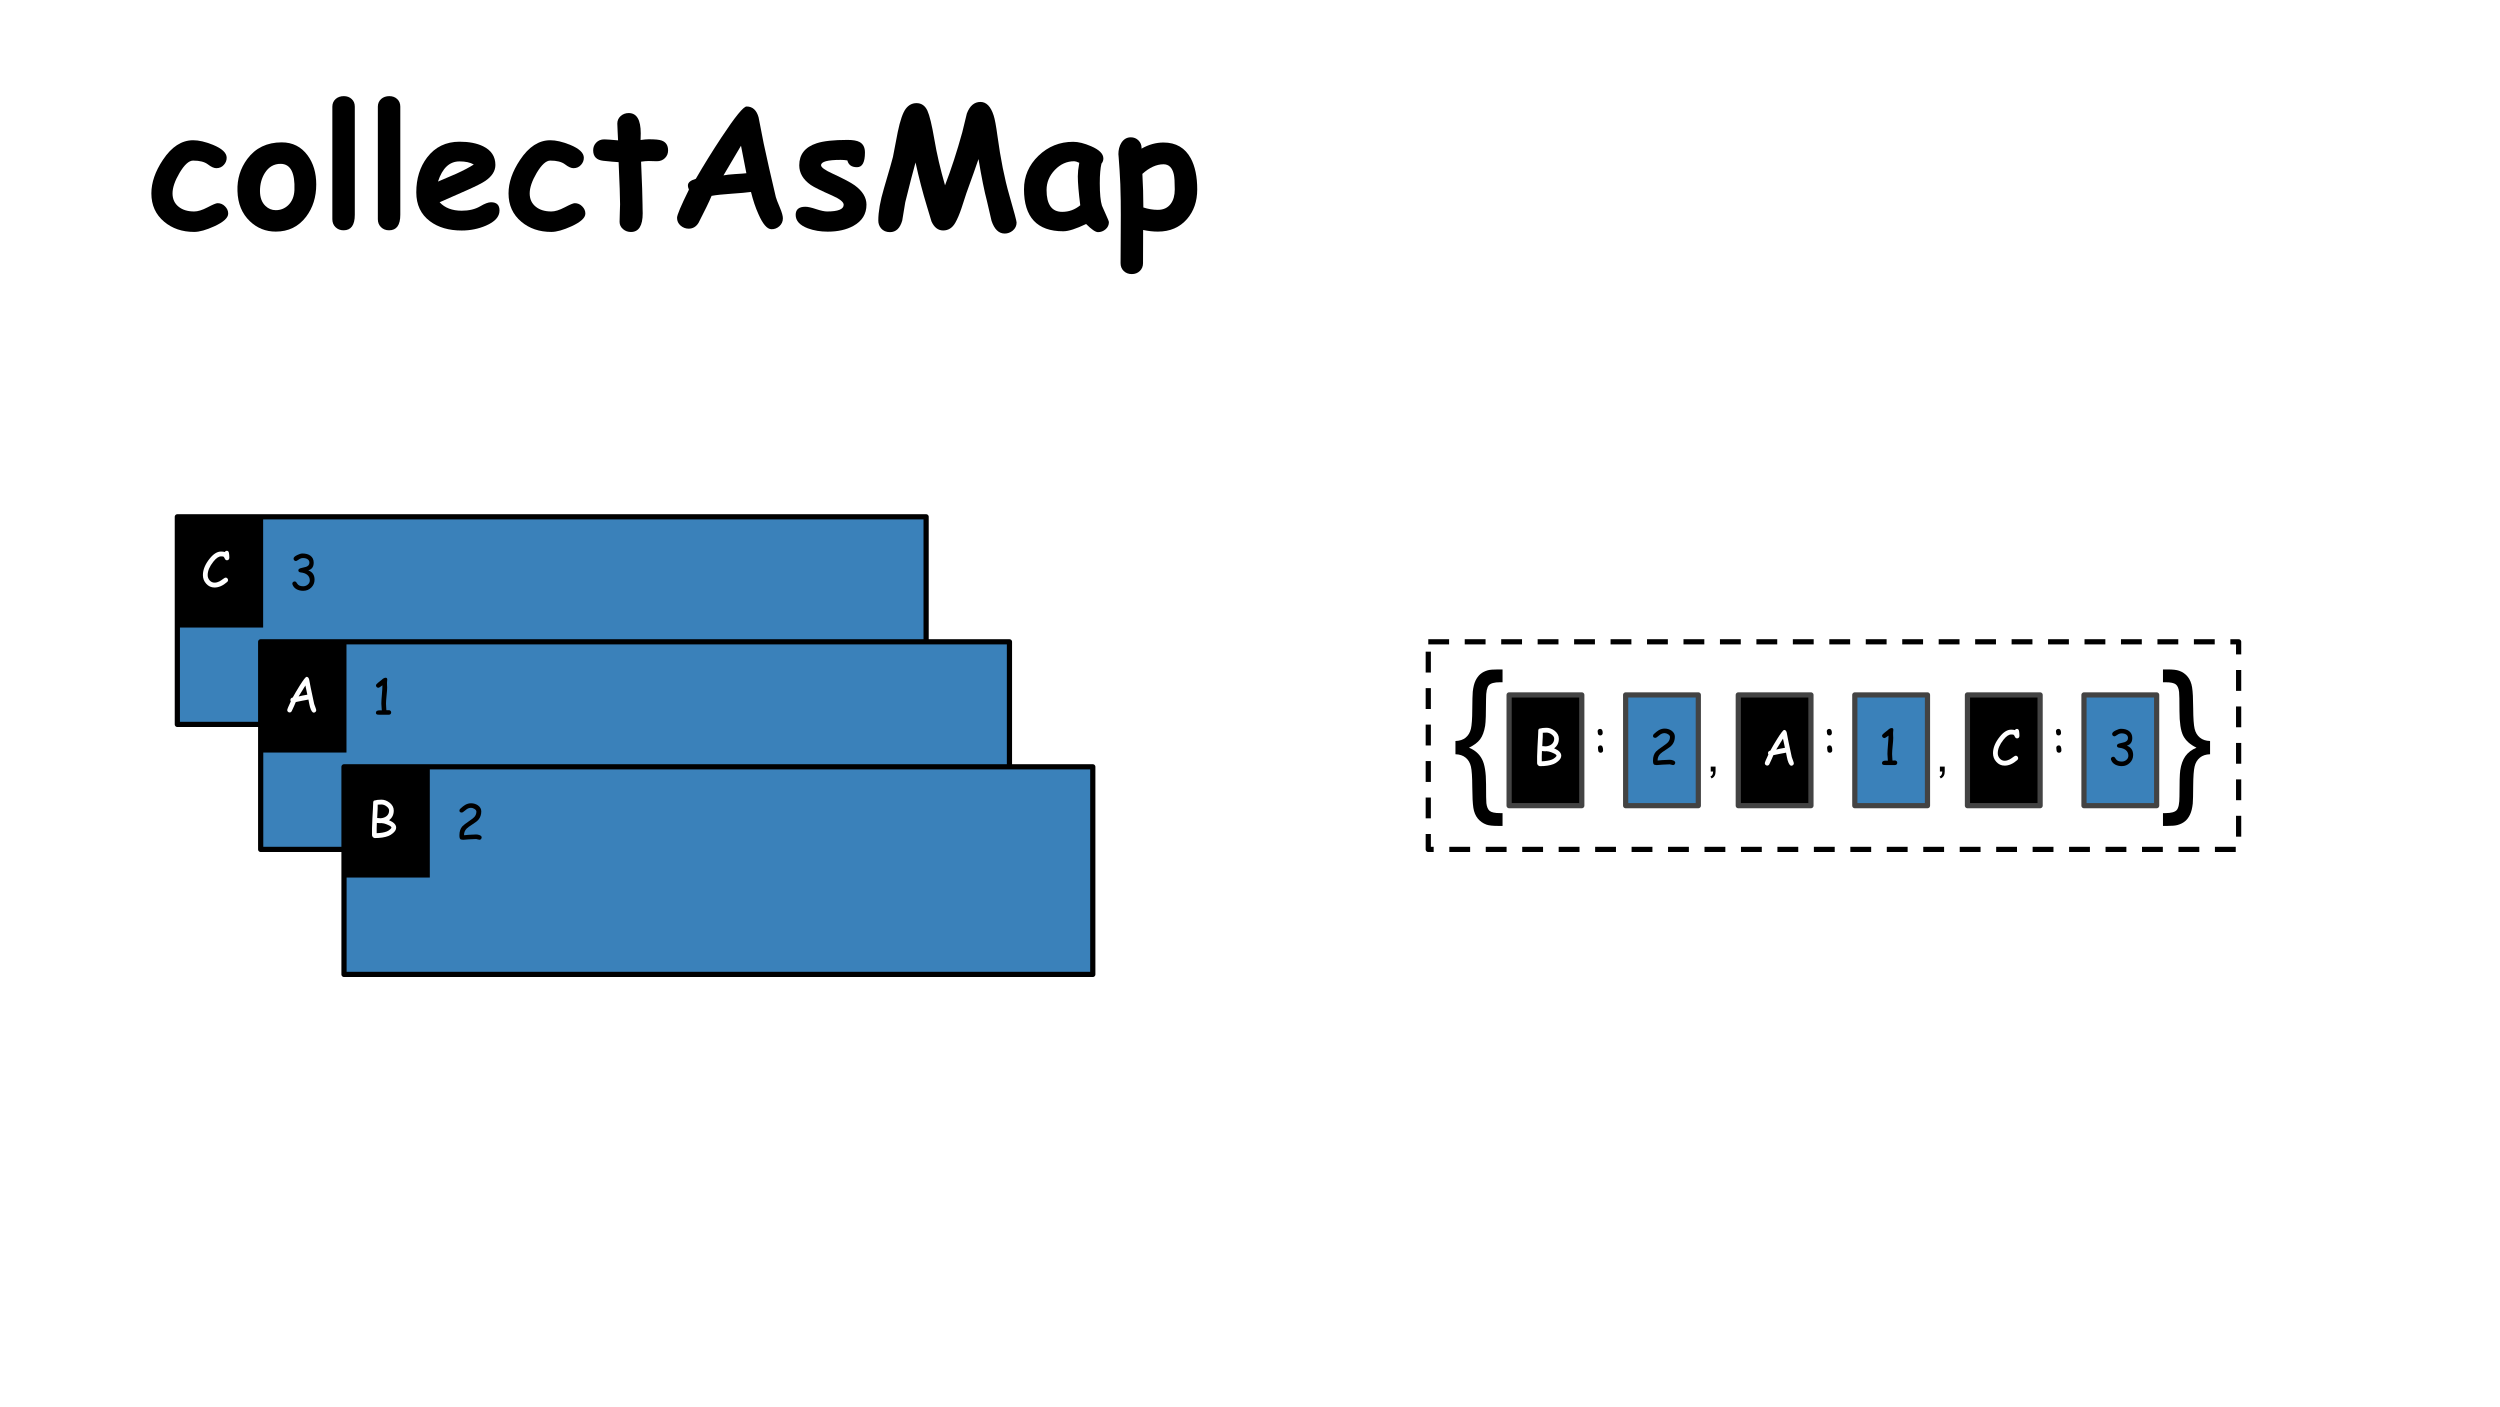
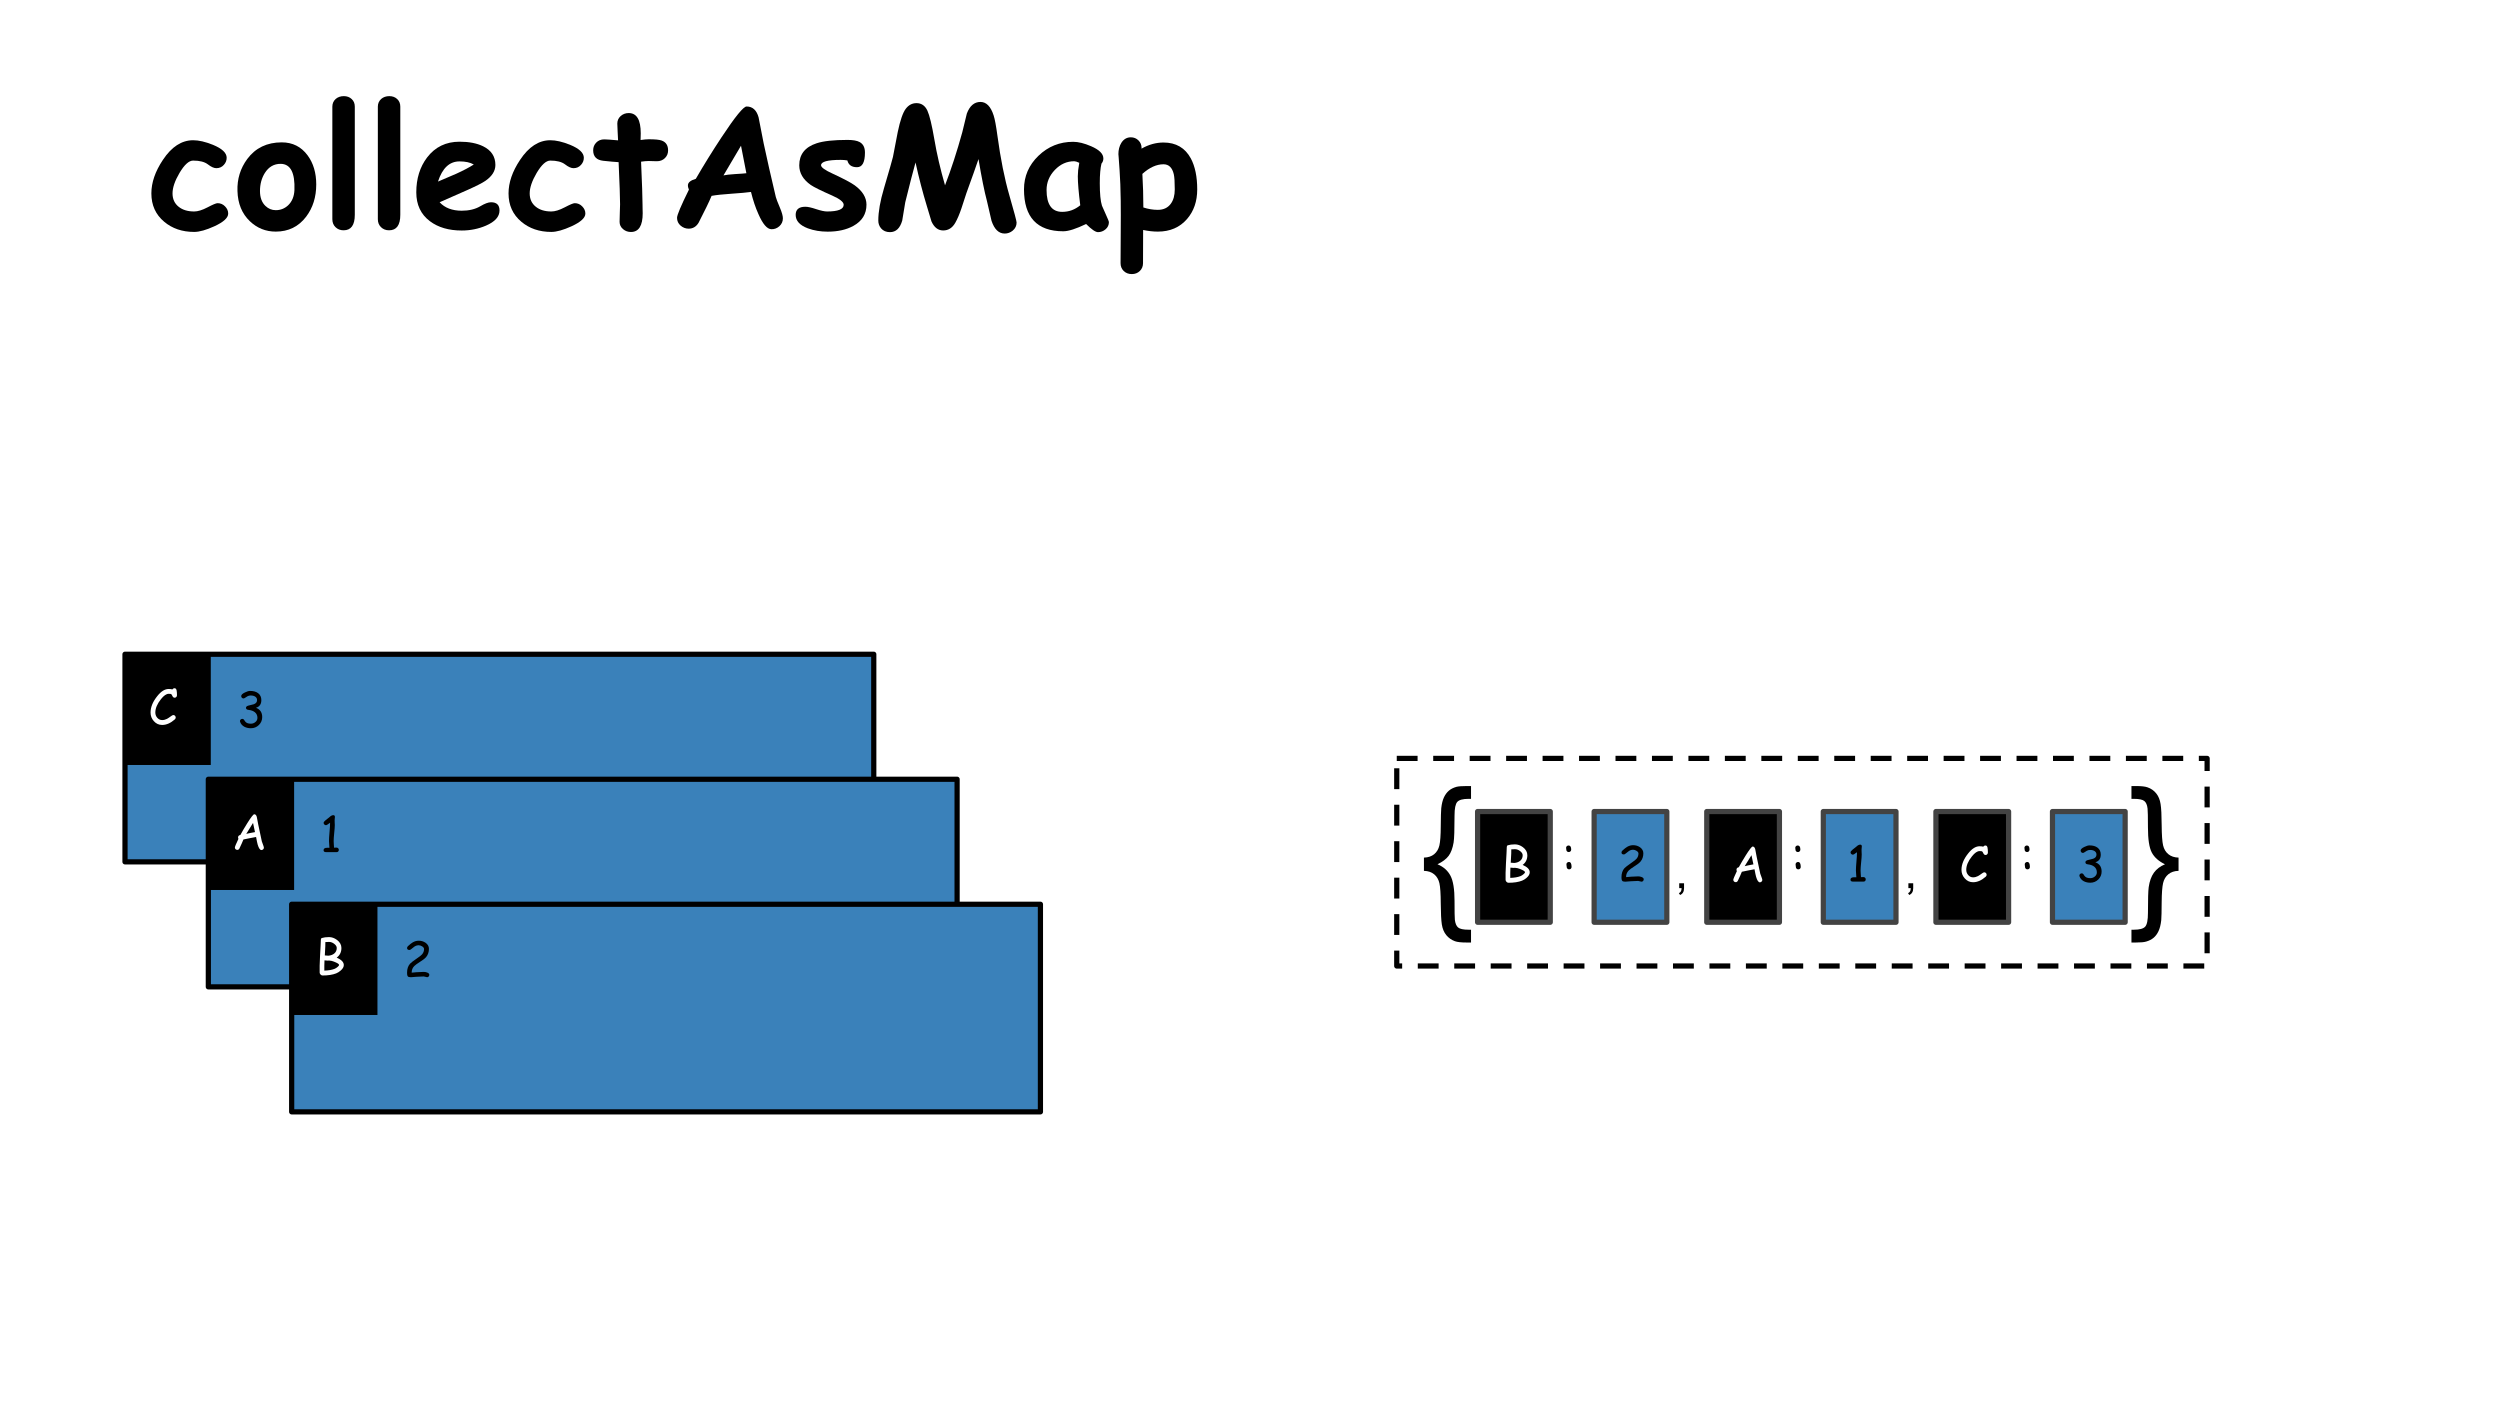
<svg xmlns="http://www.w3.org/2000/svg" xmlns:xlink="http://www.w3.org/1999/xlink" width="720pt" height="405pt" viewBox="0 0 720 405" version="1.1">
  <defs>
    <g>
      <symbol overflow="visible" id="glyph0-0">
        <path style="stroke:none;" d="M 3 0 L 3 -38.391 L 21 -38.391 L 21 0 Z M 6 -3 L 18 -3 L 18 -35.391 L 6 -35.391 Z M 6 -3 " />
      </symbol>
      <symbol overflow="visible" id="glyph0-1">
        <path style="stroke:none;" d="M 13.172 1.484 C 9.734 1.484 6.852 0.504 4.531 -1.453 C 2.07 -3.516 0.844 -6.234 0.844 -9.609 C 0.844 -12.723 1.945 -15.938 4.156 -19.25 C 6.656 -23.031 9.562 -24.922 12.875 -24.922 C 14.5 -24.922 16.395 -24.484 18.562 -23.609 C 21.207 -22.523 22.531 -21.281 22.531 -19.875 C 22.531 -19.113 22.266 -18.438 21.734 -17.844 C 21.172 -17.195 20.441 -16.875 19.547 -16.875 C 18.879 -16.875 18.07 -17.238 17.125 -17.969 C 16.176 -18.695 14.758 -19.062 12.875 -19.062 C 11.664 -19.062 10.359 -17.879 8.953 -15.516 C 7.609 -13.234 6.938 -11.266 6.938 -9.609 C 6.938 -7.973 7.531 -6.688 8.719 -5.75 C 9.844 -4.852 11.328 -4.406 13.172 -4.406 C 14.223 -4.406 15.504 -4.801 17.016 -5.594 C 18.535 -6.395 19.5 -6.797 19.906 -6.797 C 20.75 -6.797 21.469 -6.488 22.062 -5.875 C 22.664 -5.27 22.969 -4.578 22.969 -3.797 C 22.969 -2.578 21.641 -1.359 18.984 -0.141 C 16.609 0.941 14.672 1.484 13.172 1.484 Z M 13.172 1.484 " />
      </symbol>
      <symbol overflow="visible" id="glyph0-2">
        <path style="stroke:none;" d="M 12.047 1.391 C 9.16 1.391 6.676 0.395 4.594 -1.594 C 2.312 -3.77 1.117 -6.672 1.016 -10.297 C 0.898 -13.742 1.844 -16.82 3.844 -19.531 C 6.219 -22.719 9.523 -24.312 13.766 -24.312 C 16.891 -24.312 19.375 -23.062 21.219 -20.562 C 22.875 -18.312 23.703 -15.52 23.703 -12.188 C 23.703 -8.562 22.734 -5.469 20.797 -2.906 C 18.617 -0.039 15.703 1.391 12.047 1.391 Z M 13.453 -18.125 C 11.535 -18.133 10.02 -17.258 8.906 -15.5 C 7.969 -14.008 7.5 -12.273 7.5 -10.297 C 7.5 -8.422 8.031 -6.984 9.094 -5.984 C 9.938 -5.18 10.922 -4.781 12.047 -4.781 C 13.41 -4.781 14.594 -5.242 15.594 -6.172 C 16.727 -7.242 17.336 -8.703 17.422 -10.547 C 17.617 -15.578 16.297 -18.102 13.453 -18.125 Z M 13.453 -18.125 " />
      </symbol>
      <symbol overflow="visible" id="glyph0-3">
        <path style="stroke:none;" d="M 9.609 -3.453 C 9.609 -0.473 8.531 1.016 6.375 1.016 C 5.438 1.016 4.66 0.711 4.047 0.109 C 3.441 -0.484 3.141 -1.25 3.141 -2.188 L 3.141 -34.594 C 3.141 -35.5 3.469 -36.242 4.125 -36.828 C 4.75 -37.359 5.523 -37.625 6.453 -37.625 C 7.367 -37.625 8.125 -37.344 8.719 -36.781 C 9.312 -36.227 9.609 -35.5 9.609 -34.594 Z M 9.609 -3.453 " />
      </symbol>
      <symbol overflow="visible" id="glyph0-4">
        <path style="stroke:none;" d="M 14.203 1.078 C 10.473 1.078 7.422 0.188 5.047 -1.594 C 2.422 -3.562 1.109 -6.336 1.109 -9.922 C 1.109 -13.867 2.145 -17.211 4.219 -19.953 C 6.531 -22.984 9.648 -24.5 13.578 -24.5 C 16.297 -24.5 18.551 -24.062 20.344 -23.188 C 22.707 -22.031 23.891 -20.234 23.891 -17.797 C 23.891 -16.078 22.926 -14.551 21 -13.219 C 20.125 -12.613 18.367 -11.723 15.734 -10.547 L 7.828 -7.062 C 8.578 -6.25 9.484 -5.641 10.547 -5.234 C 11.609 -4.828 12.828 -4.625 14.203 -4.625 C 16.297 -4.625 18.07 -5.051 19.531 -5.906 C 20.82 -6.676 21.859 -7.062 22.641 -7.062 C 24.266 -7.062 25.078 -6.27 25.078 -4.688 C 25.078 -2.906 23.773 -1.453 21.172 -0.328 C 18.984 0.609 16.66 1.078 14.203 1.078 Z M 13.578 -18.828 C 12.117 -18.828 10.875 -18.344 9.844 -17.375 C 8.812 -16.406 7.984 -14.953 7.359 -13.016 C 9.129 -13.773 10.891 -14.531 12.641 -15.281 C 14.742 -16.238 16.422 -17.125 17.672 -17.938 C 16.629 -18.531 15.266 -18.828 13.578 -18.828 Z M 13.578 -18.828 " />
      </symbol>
      <symbol overflow="visible" id="glyph0-5">
        <path style="stroke:none;" d="M 18.938 -18.875 C 18.613 -18.875 18.227 -18.883 17.781 -18.906 C 17.332 -18.926 16.945 -18.938 16.625 -18.938 C 15.977 -18.938 15.234 -18.875 14.391 -18.75 C 14.672 -12.438 14.812 -8.312 14.812 -6.375 C 14.812 -6.176 14.816 -5.797 14.828 -5.234 C 14.848 -4.68 14.859 -4.234 14.859 -3.891 C 14.859 -0.297 13.727 1.5 11.469 1.5 C 10.602 1.5 9.859 1.234 9.234 0.703 C 8.547 0.141 8.203 -0.562 8.203 -1.406 C 8.203 -1.969 8.223 -2.812 8.266 -3.938 C 8.316 -5.062 8.344 -5.906 8.344 -6.469 C 8.344 -8.363 8.203 -12.41 7.922 -18.609 C 6.953 -18.66 5.488 -18.789 3.531 -19 C 1.57 -19.207 0.594 -20.219 0.594 -22.031 C 0.594 -22.906 0.891 -23.645 1.484 -24.25 C 2.078 -24.863 2.844 -25.172 3.781 -25.172 C 4.352 -25.172 5.68 -25.078 7.766 -24.891 C 7.742 -25.391 7.703 -26.219 7.641 -27.375 C 7.578 -28.375 7.547 -29.148 7.547 -29.703 C 7.547 -30.578 7.863 -31.301 8.5 -31.875 C 9.145 -32.457 9.922 -32.75 10.828 -32.75 C 13.141 -32.75 14.297 -30.801 14.297 -26.906 L 14.25 -24.984 C 15.219 -25.129 16.008 -25.203 16.625 -25.203 C 18.414 -25.203 19.641 -25.082 20.297 -24.844 C 21.547 -24.406 22.172 -23.453 22.172 -21.984 C 22.172 -21.098 21.863 -20.359 21.25 -19.766 C 20.645 -19.172 19.875 -18.875 18.938 -18.875 Z M 18.938 -18.875 " />
      </symbol>
      <symbol overflow="visible" id="glyph0-6">
        <path style="stroke:none;" d="M 29.297 0.703 C 28.066 0.66 26.828 -0.789 25.578 -3.656 C 24.742 -5.5 24.031 -7.625 23.438 -10.031 C 22.281 -9.863 20.391 -9.691 17.766 -9.516 C 15.297 -9.348 13.406 -9.145 12.094 -8.906 C 11.375 -7.188 10.125 -4.602 8.344 -1.156 C 7.656 -0.02 6.703 0.547 5.484 0.547 C 4.629 0.547 3.859 0.254 3.172 -0.328 C 2.484 -0.922 2.141 -1.672 2.141 -2.578 C 2.141 -3.379 3.281 -6.082 5.562 -10.688 C 5.344 -11.176 5.25 -11.629 5.281 -12.047 C 5.344 -12.797 6.098 -13.383 7.547 -13.812 C 9.766 -17.656 12.234 -21.641 14.953 -25.766 C 18.859 -31.68 21.266 -34.641 22.172 -34.641 C 23.891 -34.641 25.039 -33.602 25.625 -31.531 C 25.938 -29.852 26.426 -27.344 27.094 -24 C 28.051 -19.5 29.219 -14.352 30.594 -8.562 C 30.695 -8.125 31.094 -7.094 31.781 -5.469 C 32.344 -4.125 32.625 -3.113 32.625 -2.438 C 32.625 -1.531 32.285 -0.77 31.609 -0.156 C 30.93 0.445 30.16 0.734 29.297 0.703 Z M 20.562 -23.344 C 19.344 -21.25 17.66 -18.398 15.516 -14.797 C 16.223 -14.953 17.316 -15.078 18.797 -15.172 C 20.547 -15.273 21.648 -15.359 22.109 -15.422 C 21.734 -17.453 21.219 -20.094 20.562 -23.344 Z M 20.562 -23.344 " />
      </symbol>
      <symbol overflow="visible" id="glyph0-7">
        <path style="stroke:none;" d="M 18.891 -17.156 C 17.348 -17.156 16.422 -17.805 16.109 -19.109 C 15.484 -19.211 14.844 -19.266 14.188 -19.266 C 10.414 -19.266 8.531 -18.75 8.531 -17.719 C 8.531 -17.113 9.664 -16.297 11.938 -15.266 C 15.031 -13.836 17.125 -12.727 18.219 -11.938 C 20.477 -10.289 21.609 -8.438 21.609 -6.375 C 21.609 -3.688 20.359 -1.648 17.859 -0.266 C 15.848 0.848 13.375 1.406 10.438 1.406 C 8.352 1.406 6.453 1.086 4.734 0.453 C 2.391 -0.43 1.219 -1.723 1.219 -3.422 C 1.219 -4.984 2.148 -5.766 4.016 -5.766 C 4.734 -5.766 5.77 -5.535 7.125 -5.078 C 8.488 -4.629 9.535 -4.406 10.266 -4.406 C 13.441 -4.406 15.035 -5.047 15.047 -6.328 C 15.047 -7.129 13.945 -8.016 11.75 -8.984 C 8.531 -10.398 6.469 -11.422 5.562 -12.047 C 3.352 -13.598 2.25 -15.484 2.25 -17.703 C 2.25 -20.836 3.914 -22.953 7.25 -24.047 C 9.195 -24.691 12.164 -25.016 16.156 -25.016 C 17.719 -25.016 18.875 -24.812 19.625 -24.406 C 20.656 -23.852 21.172 -22.844 21.172 -21.375 C 21.172 -18.562 20.41 -17.156 18.891 -17.156 Z M 18.891 -17.156 " />
      </symbol>
      <symbol overflow="visible" id="glyph0-8">
        <path style="stroke:none;" d="M 12.406 -18.516 C 11.695 -15.984 10.711 -12.164 9.453 -7.062 C 9.148 -5.289 8.859 -3.531 8.578 -1.781 C 7.941 0.438 6.766 1.547 5.047 1.547 C 3.961 1.547 3.109 1.18 2.484 0.453 C 1.953 -0.18 1.688 -0.926 1.688 -1.781 C 1.688 -4.312 2.227 -7.398 3.312 -11.047 C 4.914 -16.492 5.781 -19.516 5.906 -20.109 C 6.363 -22.516 6.828 -24.922 7.297 -27.328 C 7.992 -30.641 8.754 -32.848 9.578 -33.953 C 10.398 -35.055 11.438 -35.609 12.688 -35.609 C 14.102 -35.609 15.148 -34.891 15.828 -33.453 C 16.453 -32.086 17.125 -29.305 17.844 -25.109 C 18.531 -21.023 19.551 -16.633 20.906 -11.938 C 22.688 -16.57 24.344 -21.664 25.875 -27.219 L 27.188 -32.609 C 28.031 -34.836 29.336 -35.953 31.109 -35.953 C 32.805 -35.953 34.07 -34.656 34.906 -32.062 C 35.25 -31.02 35.613 -29.066 36 -26.203 C 36.906 -19.547 38.047 -13.844 39.422 -9.094 C 40.816 -4.27 41.516 -1.645 41.516 -1.219 C 41.516 -0.289 41.145 0.484 40.406 1.109 C 39.719 1.672 38.945 1.953 38.094 1.953 C 36.383 1.953 35.117 0.727 34.297 -1.719 L 32.984 -7.391 C 32.234 -10.203 31.422 -14.238 30.547 -19.5 C 29.836 -17.406 28.672 -14.117 27.047 -9.641 L 25.641 -5.328 C 25.066 -3.617 24.469 -2.219 23.844 -1.125 C 23.008 0.332 21.852 1.062 20.375 1.062 C 18.906 1.062 17.781 0.191 17 -1.547 L 15.688 -5.906 C 14.469 -9.906 13.375 -14.109 12.406 -18.516 Z M 12.406 -18.516 " />
      </symbol>
      <symbol overflow="visible" id="glyph0-9">
        <path style="stroke:none;" d="M 22.625 1.547 C 21.906 1.547 20.766 0.766 19.203 -0.797 C 17.766 -0.109 16.5 0.41 15.406 0.766 C 14.312 1.117 13.379 1.297 12.609 1.297 C 8.848 1.297 6.023 0.285 4.141 -1.734 C 2.254 -3.754 1.312 -6.77 1.312 -10.781 C 1.312 -14.551 2.703 -17.773 5.484 -20.453 C 8.266 -23.129 11.594 -24.469 15.469 -24.469 C 16.957 -24.469 18.676 -24.047 20.625 -23.203 C 22.988 -22.191 24.172 -21.016 24.172 -19.672 C 24.172 -19.109 23.988 -18.613 23.625 -18.188 C 23.469 -17.562 23.348 -16.773 23.266 -15.828 C 23.18 -14.891 23.141 -13.785 23.141 -12.516 C 23.141 -9.535 23.348 -7.391 23.766 -6.078 C 23.816 -5.93 24.176 -5.117 24.844 -3.641 C 25.457 -2.297 25.766 -1.531 25.766 -1.344 C 25.766 -0.508 25.445 0.176 24.812 0.719 C 24.176 1.27 23.445 1.547 22.625 1.547 Z M 16.812 -14.531 C 16.812 -15.031 16.844 -15.602 16.906 -16.25 C 16.977 -16.906 17.086 -17.629 17.234 -18.422 C 16.922 -18.578 16.641 -18.691 16.391 -18.766 C 16.148 -18.836 15.945 -18.875 15.781 -18.875 C 13.656 -18.875 11.797 -18.039 10.203 -16.375 C 8.609 -14.707 7.812 -12.781 7.812 -10.594 C 7.812 -8.5 8.188 -6.926 8.938 -5.875 C 9.688 -4.82 10.812 -4.297 12.312 -4.297 C 13.281 -4.297 14.195 -4.453 15.062 -4.766 C 15.926 -5.086 16.742 -5.562 17.516 -6.188 C 17.047 -9.906 16.812 -12.688 16.812 -14.531 Z M 16.812 -14.531 " />
      </symbol>
      <symbol overflow="visible" id="glyph0-10">
        <path style="stroke:none;" d="M 13.219 1.391 C 11.875 1.391 10.461 1.234 8.984 0.922 L 8.953 10.484 C 8.953 11.391 8.645 12.141 8.031 12.734 C 7.426 13.328 6.656 13.625 5.719 13.625 C 4.781 13.625 4.004 13.328 3.391 12.734 C 2.785 12.141 2.484 11.391 2.484 10.484 C 2.484 9.742 2.5 6.828 2.531 1.734 C 2.562 -2.047 2.562 -5.133 2.531 -7.531 C 2.488 -10.906 2.379 -13.812 2.203 -16.25 C 1.973 -19.602 1.859 -21.141 1.859 -20.859 C 1.859 -22.16 2.145 -23.27 2.719 -24.188 C 3.395 -25.238 4.301 -25.766 5.438 -25.766 C 6.312 -25.766 7.047 -25.469 7.641 -24.875 C 8.234 -24.281 8.531 -23.566 8.531 -22.734 L 8.516 -22.5 C 9.555 -23.094 10.602 -23.535 11.656 -23.828 C 12.719 -24.117 13.781 -24.266 14.844 -24.266 C 18.438 -24.266 21.062 -22.738 22.719 -19.688 C 23.945 -17.395 24.562 -14.422 24.562 -10.766 C 24.562 -7.336 23.586 -4.5 21.641 -2.25 C 19.547 0.176 16.738 1.391 13.219 1.391 Z M 14.844 -18 C 13.852 -18 12.848 -17.77 11.828 -17.312 C 10.816 -16.852 9.797 -16.16 8.766 -15.234 C 8.953 -12.016 9.047 -8.789 9.047 -5.562 C 10.441 -5.102 11.832 -4.875 13.219 -4.875 C 14.832 -4.875 16.066 -5.445 16.922 -6.594 C 17.703 -7.625 18.094 -9.016 18.094 -10.766 C 18.094 -12.867 18 -14.328 17.812 -15.141 C 17.363 -17.047 16.375 -18 14.844 -18 Z M 14.844 -18 " />
      </symbol>
      <symbol overflow="visible" id="glyph1-0">
        <path style="stroke:none;" d="M 0.875 0 L 0.875 -11.203 L 6.125 -11.203 L 6.125 0 Z M 1.75 -0.875 L 5.25 -0.875 L 5.25 -10.328 L 1.75 -10.328 Z M 1.75 -0.875 " />
      </symbol>
      <symbol overflow="visible" id="glyph1-1">
        <path style="stroke:none;" d="M 7.547 -7.672 C 7.254 -7.672 7.035 -7.844 6.891 -8.188 C 6.766 -8.477 6.645 -8.656 6.531 -8.719 C 6.438 -8.77 6.203 -8.797 5.828 -8.797 C 5.16 -8.797 4.426 -8.289 3.625 -7.281 C 2.531 -5.914 1.984 -4.625 1.984 -3.406 C 1.984 -2.82 2.172 -2.316 2.547 -1.891 C 2.93 -1.453 3.398 -1.234 3.953 -1.234 C 4.422 -1.234 4.891 -1.352 5.359 -1.594 C 5.629 -1.738 6.035 -2.008 6.578 -2.406 C 6.836 -2.594 7.035 -2.688 7.172 -2.688 C 7.367 -2.688 7.531 -2.613 7.656 -2.469 C 7.789 -2.32 7.859 -2.156 7.859 -1.969 C 7.859 -1.77 7.773 -1.594 7.609 -1.438 C 6.398 -0.363 5.18 0.172 3.953 0.172 C 3.004 0.172 2.207 -0.191 1.562 -0.922 C 0.926 -1.617 0.609 -2.445 0.609 -3.406 C 0.609 -4.957 1.258 -6.539 2.562 -8.156 C 3.633 -9.508 4.723 -10.188 5.828 -10.188 C 6.047 -10.188 6.242 -10.176 6.422 -10.156 C 6.598 -10.133 6.754 -10.102 6.891 -10.062 C 7.055 -10.289 7.266 -10.406 7.516 -10.406 C 7.828 -10.406 8.023 -10.203 8.109 -9.797 C 8.18 -9.422 8.219 -8.961 8.219 -8.422 C 8.219 -8.242 8.172 -8.082 8.078 -7.938 C 7.953 -7.758 7.773 -7.672 7.547 -7.672 Z M 7.547 -7.672 " />
      </symbol>
      <symbol overflow="visible" id="glyph1-2">
        <path style="stroke:none;" d="M 8.547 0.203 C 8.129 0.203 7.766 -0.332 7.453 -1.406 C 7.336 -1.82 7.188 -2.539 7 -3.562 C 6.539 -3.5 5.938 -3.383 5.188 -3.219 L 3.359 -2.844 C 3.129 -2.25 2.738 -1.375 2.188 -0.219 C 2.039 0.031 1.844 0.156 1.594 0.156 C 1.414 0.156 1.254 0.094 1.109 -0.031 C 0.961 -0.164 0.891 -0.332 0.891 -0.531 C 0.891 -0.75 1.234 -1.582 1.922 -3.031 C 1.848 -3.145 1.812 -3.281 1.812 -3.438 C 1.812 -3.812 2.035 -4.051 2.484 -4.156 C 3.004 -5.125 3.66 -6.242 4.453 -7.516 C 5.535 -9.242 6.207 -10.109 6.469 -10.109 C 6.82 -10.109 7.066 -9.859 7.203 -9.359 L 7.641 -7.062 L 8.656 -2.297 L 9.047 -1.219 C 9.18 -0.852 9.25 -0.609 9.25 -0.484 C 9.25 -0.285 9.176 -0.125 9.031 0 C 8.883 0.133 8.723 0.203 8.547 0.203 Z M 6.125 -7.609 L 4.172 -4.453 C 4.723 -4.598 5.562 -4.77 6.688 -4.969 Z M 6.125 -7.609 " />
      </symbol>
      <symbol overflow="visible" id="glyph1-3">
        <path style="stroke:none;" d="M 6.062 -0.281 C 5.031 0.125 3.719 0.328 2.125 0.328 C 1.926 0.328 1.738 0.234 1.562 0.047 C 1.395 -0.129 1.312 -0.316 1.312 -0.516 L 1.312 -2.516 C 1.312 -3.16 1.348 -4.086 1.422 -5.297 C 1.516 -6.598 1.566 -7.539 1.578 -8.125 C 1.578 -8.539 1.602 -9.164 1.656 -10 C 1.688 -10.227 1.758 -10.379 1.875 -10.453 C 2.5 -10.641 3.207 -10.734 4 -10.734 C 4.801 -10.734 5.566 -10.461 6.297 -9.922 C 7.148 -9.285 7.578 -8.508 7.578 -7.594 C 7.578 -6.414 7.125 -5.488 6.219 -4.812 C 6.895 -4.52 7.406 -4.195 7.75 -3.844 C 8.094 -3.488 8.266 -3.102 8.266 -2.688 C 8.266 -2.133 7.961 -1.602 7.359 -1.094 C 6.941 -0.727 6.508 -0.457 6.062 -0.281 Z M 4 -9.344 C 3.5 -9.344 3.148 -9.328 2.953 -9.297 L 2.938 -8.094 L 2.797 -5.453 C 3.441 -5.398 3.785 -5.375 3.828 -5.375 C 4.523 -5.438 5.094 -5.648 5.531 -6.016 C 6 -6.422 6.234 -6.945 6.234 -7.594 C 6.234 -8.02 5.992 -8.414 5.516 -8.781 C 5.035 -9.156 4.531 -9.344 4 -9.344 Z M 4.766 -3.875 L 4.031 -3.984 C 3.969 -3.984 3.875 -3.977 3.75 -3.969 C 3.633 -3.969 3.547 -3.969 3.484 -3.969 C 3.242 -3.969 2.984 -3.988 2.703 -4.031 C 2.672 -3.457 2.656 -2.941 2.656 -2.484 L 2.656 -1.078 C 3.852 -1.117 4.828 -1.285 5.578 -1.578 C 5.898 -1.703 6.207 -1.895 6.5 -2.156 C 6.77 -2.395 6.906 -2.57 6.906 -2.688 C 6.906 -2.906 6.613 -3.145 6.031 -3.406 C 5.594 -3.613 5.172 -3.77 4.766 -3.875 Z M 4.766 -3.875 " />
      </symbol>
      <symbol overflow="visible" id="glyph1-4">
        <path style="stroke:none;" d="M 4.141 0.312 C 3.453 0.312 2.832 0.172 2.281 -0.109 C 1.664 -0.441 1.254 -0.91 1.047 -1.516 C 1.016 -1.598 1 -1.676 1 -1.75 C 1 -1.938 1.066 -2.086 1.203 -2.203 C 1.348 -2.328 1.508 -2.391 1.688 -2.391 C 1.875 -2.391 2.031 -2.305 2.156 -2.141 L 2.469 -1.672 C 2.633 -1.441 2.859 -1.27 3.141 -1.156 C 3.422 -1.051 3.754 -1 4.141 -1 C 4.629 -1 5.062 -1.156 5.438 -1.469 C 5.832 -1.789 6.031 -2.191 6.031 -2.672 C 6.031 -3.359 5.781 -3.906 5.281 -4.312 C 4.832 -4.664 4.238 -4.883 3.5 -4.969 C 2.988 -5.008 2.734 -5.211 2.734 -5.578 C 2.734 -5.848 2.938 -6.051 3.344 -6.188 L 4.969 -6.594 C 5.281 -6.707 5.516 -6.859 5.672 -7.047 C 5.836 -7.242 5.922 -7.484 5.922 -7.766 C 5.93 -8.172 5.781 -8.492 5.469 -8.734 C 5.133 -8.992 4.664 -9.125 4.062 -9.125 C 3.75 -9.125 3.445 -9.047 3.156 -8.891 L 2.391 -8.406 C 2.234 -8.312 2.113 -8.266 2.031 -8.266 C 1.844 -8.266 1.68 -8.332 1.547 -8.469 C 1.422 -8.613 1.359 -8.773 1.359 -8.953 C 1.359 -9.305 1.707 -9.648 2.406 -9.984 C 3.008 -10.285 3.508 -10.438 3.906 -10.438 C 4.883 -10.438 5.66 -10.219 6.234 -9.781 C 6.848 -9.312 7.156 -8.648 7.156 -7.797 C 7.156 -6.723 6.723 -6.016 5.859 -5.672 C 5.785 -5.641 5.695 -5.609 5.594 -5.578 C 6.195 -5.359 6.648 -5.023 6.953 -4.578 C 7.254 -4.129 7.406 -3.57 7.406 -2.906 C 7.406 -2.008 7.086 -1.25 6.453 -0.625 C 5.816 0 5.047 0.312 4.141 0.312 Z M 4.141 0.312 " />
      </symbol>
      <symbol overflow="visible" id="glyph1-5">
        <path style="stroke:none;" d="M 4.812 0 L 2.094 0 C 1.781 0 1.555 -0.02 1.422 -0.062 C 1.191 -0.145 1.078 -0.316 1.078 -0.578 C 1.078 -1.035 1.438 -1.266 2.156 -1.266 L 2.484 -1.266 L 2.766 -1.25 C 2.766 -1.469 2.742 -1.789 2.703 -2.219 C 2.66 -2.645 2.641 -2.969 2.641 -3.188 C 2.641 -3.758 2.691 -4.641 2.797 -5.828 C 2.898 -6.984 2.953 -7.863 2.953 -8.469 C 2.336 -8 1.945 -7.766 1.781 -7.766 C 1.594 -7.766 1.43 -7.832 1.297 -7.969 C 1.16 -8.102 1.094 -8.258 1.094 -8.438 C 1.094 -8.645 1.289 -8.906 1.688 -9.219 C 1.938 -9.383 2.285 -9.66 2.734 -10.047 C 3.141 -10.453 3.523 -10.656 3.891 -10.656 C 4.191 -10.656 4.344 -10.477 4.344 -10.125 C 4.344 -10.02 4.328 -9.863 4.297 -9.656 C 4.273 -9.457 4.266 -9.301 4.266 -9.188 C 4.266 -9.039 4.27 -8.812 4.281 -8.5 C 4.301 -8.195 4.312 -7.973 4.312 -7.828 C 4.312 -7.305 4.254 -6.531 4.141 -5.5 C 4.035 -4.469 3.984 -3.695 3.984 -3.188 C 3.984 -2.926 4 -2.602 4.031 -2.219 C 4.07 -1.844 4.094 -1.535 4.094 -1.297 L 4.812 -1.312 C 5 -1.312 5.156 -1.25 5.281 -1.125 C 5.406 -1 5.469 -0.844 5.469 -0.656 C 5.469 -0.457 5.406 -0.297 5.281 -0.172 C 5.156 -0.055 5 0 4.812 0 Z M 4.812 0 " />
      </symbol>
      <symbol overflow="visible" id="glyph1-6">
        <path style="stroke:none;" d="M 6.891 0.016 C 6.773 0.016 6.613 -0.02 6.406 -0.094 C 6.195 -0.164 6.039 -0.203 5.938 -0.203 C 5.695 -0.203 5.344 -0.188 4.875 -0.156 C 4.414 -0.125 4.066 -0.109 3.828 -0.109 C 3.648 -0.109 3.383 -0.086 3.031 -0.047 C 2.688 -0.004 2.426 0.016 2.25 0.016 C 2.207 0.016 2.133 0.008 2.031 0 C 1.938 -0.02 1.863 -0.031 1.812 -0.031 C 1.5 -0.031 1.297 -0.188 1.203 -0.5 C 1.148 -0.656 1.125 -0.926 1.125 -1.312 C 1.125 -2.375 1.41 -3.227 1.984 -3.875 C 2.254 -4.176 2.969 -4.723 4.125 -5.516 C 4.781 -5.961 5.219 -6.312 5.438 -6.562 C 5.82 -7 6.016 -7.508 6.016 -8.094 C 6.016 -8.383 5.828 -8.645 5.453 -8.875 C 5.117 -9.082 4.797 -9.188 4.484 -9.188 C 4.055 -9.188 3.656 -9.066 3.281 -8.828 L 2.297 -8.062 C 2.109 -7.906 1.953 -7.828 1.828 -7.828 C 1.359 -7.828 1.125 -8.016 1.125 -8.391 C 1.125 -8.598 1.211 -8.781 1.391 -8.938 C 1.922 -9.438 2.383 -9.801 2.781 -10.031 C 3.332 -10.344 3.898 -10.5 4.484 -10.5 C 5.211 -10.5 5.867 -10.301 6.453 -9.906 C 7.098 -9.445 7.422 -8.863 7.422 -8.156 C 7.422 -7.695 7.352 -7.27 7.219 -6.875 C 7.094 -6.488 6.895 -6.129 6.625 -5.797 C 6.281 -5.391 5.703 -4.938 4.891 -4.438 C 4.035 -3.895 3.473 -3.484 3.203 -3.203 C 2.691 -2.68 2.441 -2.047 2.453 -1.297 L 3.859 -1.422 C 4.828 -1.484 5.52 -1.516 5.938 -1.516 C 6.281 -1.516 6.609 -1.453 6.922 -1.328 C 7.328 -1.172 7.531 -0.953 7.531 -0.672 C 7.531 -0.492 7.469 -0.332 7.344 -0.188 C 7.227 -0.051 7.078 0.016 6.891 0.016 Z M 6.891 0.016 " />
      </symbol>
      <symbol overflow="visible" id="glyph1-7">
        <path style="stroke:none;" d="M 2.828 -1.547 C 2.828 -1.336 2.758 -1.164 2.625 -1.031 C 2.5 -0.906 2.332 -0.844 2.125 -0.844 C 1.914 -0.844 1.75 -0.91 1.625 -1.047 C 1.488 -1.172 1.422 -1.336 1.422 -1.547 C 1.422 -1.629 1.406 -1.754 1.375 -1.922 C 1.352 -2.086 1.344 -2.211 1.344 -2.297 C 1.344 -2.484 1.41 -2.641 1.547 -2.766 C 1.691 -2.898 1.863 -2.969 2.062 -2.969 C 2.57 -2.969 2.828 -2.492 2.828 -1.547 Z M 2.719 -6.531 C 2.719 -6.332 2.648 -6.164 2.516 -6.031 C 2.391 -5.895 2.223 -5.828 2.016 -5.828 C 1.805 -5.828 1.633 -5.895 1.5 -6.031 C 1.375 -6.164 1.312 -6.332 1.312 -6.531 C 1.312 -6.594 1.301 -6.676 1.281 -6.781 C 1.258 -6.895 1.25 -6.984 1.25 -7.047 C 1.25 -7.234 1.316 -7.391 1.453 -7.516 C 1.586 -7.648 1.758 -7.719 1.969 -7.719 C 2.469 -7.719 2.719 -7.32 2.719 -6.531 Z M 2.719 -6.531 " />
      </symbol>
      <symbol overflow="visible" id="glyph2-0">
        <path style="stroke:none;" d="M 6 0 L 6 -30 L 30 -30 L 30 0 Z M 6.75 -0.75 L 29.25 -0.75 L 29.25 -29.25 L 6.75 -29.25 Z M 6.75 -0.75 " />
      </symbol>
      <symbol overflow="visible" id="glyph2-1">
        <path style="stroke:none;" d="M 1.344 -14.344 C 2.539 -14.375 3.52 -14.695 4.281 -15.312 C 5.039 -15.938 5.547 -16.785 5.797 -17.859 C 6.047 -18.941 6.176 -20.785 6.188 -23.391 C 6.207 -26.004 6.254 -27.723 6.328 -28.547 C 6.473 -29.859 6.734 -30.91 7.109 -31.703 C 7.492 -32.504 7.969 -33.145 8.531 -33.625 C 9.094 -34.102 9.812 -34.469 10.688 -34.719 C 11.281 -34.875 12.25 -34.953 13.594 -34.953 L 14.906 -34.953 L 14.906 -31.266 L 14.188 -31.266 C 12.562 -31.266 11.484 -30.973 10.953 -30.391 C 10.422 -29.805 10.156 -28.5 10.156 -26.469 C 10.156 -22.375 10.066 -19.785 9.891 -18.703 C 9.609 -17.035 9.129 -15.75 8.453 -14.844 C 7.773 -13.938 6.707 -13.129 5.25 -12.422 C 6.969 -11.703 8.211 -10.602 8.984 -9.125 C 9.766 -7.656 10.156 -5.238 10.156 -1.875 C 10.156 1.176 10.188 2.988 10.25 3.562 C 10.375 4.625 10.688 5.363 11.188 5.781 C 11.695 6.207 12.695 6.422 14.188 6.422 L 14.906 6.422 L 14.906 10.109 L 13.594 10.109 C 12.062 10.109 10.953 9.984 10.266 9.734 C 9.266 9.367 8.438 8.785 7.781 7.984 C 7.125 7.18 6.695 6.16 6.5 4.922 C 6.312 3.691 6.207 1.672 6.188 -1.141 C 6.176 -3.961 6.047 -5.91 5.797 -6.984 C 5.547 -8.066 5.039 -8.922 4.281 -9.547 C 3.52 -10.172 2.539 -10.5 1.344 -10.531 Z M 1.344 -14.344 " />
      </symbol>
      <symbol overflow="visible" id="glyph2-2">
        <path style="stroke:none;" d="M 14.672 -14.344 L 14.672 -10.531 C 13.473 -10.5 12.492 -10.172 11.734 -9.547 C 10.973 -8.922 10.469 -8.07 10.219 -7 C 9.969 -5.926 9.832 -4.082 9.812 -1.469 C 9.801 1.133 9.758 2.852 9.688 3.688 C 9.539 5.008 9.273 6.066 8.891 6.859 C 8.516 7.648 8.047 8.281 7.484 8.75 C 6.922 9.227 6.203 9.594 5.328 9.844 C 4.734 10.02 3.766 10.109 2.422 10.109 L 1.109 10.109 L 1.109 6.422 L 1.828 6.422 C 3.453 6.422 4.531 6.129 5.062 5.547 C 5.594 4.961 5.859 3.645 5.859 1.594 C 5.859 -2.312 5.93 -4.789 6.078 -5.844 C 6.328 -7.57 6.828 -8.957 7.578 -10 C 8.328 -11.039 9.391 -11.848 10.766 -12.422 C 8.961 -13.285 7.691 -14.422 6.953 -15.828 C 6.223 -17.242 5.859 -19.633 5.859 -23 C 5.859 -26.039 5.82 -27.859 5.75 -28.453 C 5.633 -29.504 5.32 -30.234 4.812 -30.641 C 4.312 -31.055 3.316 -31.266 1.828 -31.266 L 1.109 -31.266 L 1.109 -34.953 L 2.422 -34.953 C 3.953 -34.953 5.062 -34.828 5.75 -34.578 C 6.75 -34.234 7.578 -33.656 8.234 -32.844 C 8.891 -32.031 9.312 -31.004 9.5 -29.766 C 9.695 -28.535 9.801 -26.516 9.812 -23.703 C 9.832 -20.891 9.969 -18.945 10.219 -17.875 C 10.469 -16.801 10.973 -15.953 11.734 -15.328 C 12.492 -14.703 13.473 -14.375 14.672 -14.344 Z M 14.672 -14.344 " />
      </symbol>
      <symbol overflow="visible" id="glyph3-0">
        <path style="stroke:none;" d="M 1.75 0 L 1.75 -8.75 L 8.75 -8.75 L 8.75 0 Z M 1.969 -0.219 L 8.531 -0.219 L 8.531 -8.531 L 1.969 -8.531 Z M 1.969 -0.219 " />
      </symbol>
      <symbol overflow="visible" id="glyph3-1">
        <path style="stroke:none;" d="M 1.25 0 L 1.25 -1.406 L 2.641 -1.406 L 2.641 0 C 2.641 0.508 2.547 0.922 2.359 1.234 C 2.18 1.555 1.895 1.805 1.5 1.984 L 1.156 1.453 C 1.414 1.336 1.609 1.172 1.734 0.953 C 1.859 0.734 1.926 0.414 1.938 0 Z M 1.25 0 " />
      </symbol>
    </g>
  </defs>
  <g id="surface213">
    <rect x="0" y="0" width="720" height="405" style="fill:rgb(100%,100%,100%);fill-opacity:1;stroke:none;" />
    <g style="fill:rgb(0%,0%,0%);fill-opacity:1;">
      <use xlink:href="#glyph0-1" x="42.75" y="65.311" />
      <use xlink:href="#glyph0-2" x="67.374" y="65.311" />
      <use xlink:href="#glyph0-3" x="92.574" y="65.311" />
      <use xlink:href="#glyph0-3" x="105.678" y="65.311" />
      <use xlink:href="#glyph0-4" x="118.782" y="65.311" />
      <use xlink:href="#glyph0-1" x="145.614" y="65.311" />
      <use xlink:href="#glyph0-5" x="170.238" y="65.311" />
      <use xlink:href="#glyph0-6" x="192.846" y="65.311" />
      <use xlink:href="#glyph0-7" x="227.934" y="65.311" />
      <use xlink:href="#glyph0-8" x="251.262" y="65.311" />
      <use xlink:href="#glyph0-9" x="293.598" y="65.311" />
      <use xlink:href="#glyph0-10" x="320.238" y="65.311" />
    </g>
-     <path style="fill-rule:nonzero;fill:rgb(22.745%,50.587%,72.94%);fill-opacity:1;stroke-width:762;stroke-linecap:butt;stroke-linejoin:round;stroke:rgb(0%,0%,0%);stroke-opacity:1;stroke-miterlimit:14.336;" d="M 25945.702 75612.623 L 135495.105 75612.623 L 135495.105 105985.465 L 25945.702 105985.465 Z M 25945.702 75612.623 " transform="matrix(0.0019685,0,0,0.0019685,0,0)" />
-     <path style=" stroke:none;fill-rule:nonzero;fill:rgb(0%,0%,0%);fill-opacity:1;" d="M 51.078 148.844 L 75.785 148.844 L 75.785 180.734 L 51.078 180.734 Z M 51.078 148.844 " />
+     <path style="fill-rule:nonzero;fill:rgb(22.745%,50.587%,72.94%);fill-opacity:1;stroke-width:762;stroke-linecap:butt;stroke-linejoin:round;stroke:rgb(0%,0%,0%);stroke-opacity:1;stroke-miterlimit:14.336;" d="M 18287.999 95720.294 L 127835.418 95720.294 L 127835.418 126091.152 L 18287.999 126091.152 Z M 18287.999 95720.294 " transform="matrix(0.0019685,0,0,0.0019685,0,0)" />
+     <path style=" stroke:none;fill-rule:nonzero;fill:rgb(0%,0%,0%);fill-opacity:1;" d="M 36 188.426 L 60.707 188.426 L 60.707 220.316 L 36 220.316 Z M 36 188.426 " />
    <g style="fill:rgb(100%,100%,100%);fill-opacity:1;">
-       <use xlink:href="#glyph1-1" x="57.827" y="169.034" />
+       <use xlink:href="#glyph1-1" x="42.75" y="208.615" />
    </g>
-     <path style="fill-rule:nonzero;fill:rgb(22.745%,50.587%,72.94%);fill-opacity:1;stroke-width:762;stroke-linecap:butt;stroke-linejoin:round;stroke:rgb(0%,0%,0%);stroke-opacity:1;stroke-miterlimit:14.336;" d="M 38137.702 93900.622 L 147687.105 93900.622 L 147687.105 124273.465 L 38137.702 124273.465 Z M 38137.702 93900.622 " transform="matrix(0.0019685,0,0,0.0019685,0,0)" />
-     <path style=" stroke:none;fill-rule:nonzero;fill:rgb(0%,0%,0%);fill-opacity:1;" d="M 75.078 184.844 L 99.785 184.844 L 99.785 216.734 L 75.078 216.734 Z M 75.078 184.844 " />
+     <path style="fill-rule:nonzero;fill:rgb(22.745%,50.587%,72.94%);fill-opacity:1;stroke-width:762;stroke-linecap:butt;stroke-linejoin:round;stroke:rgb(0%,0%,0%);stroke-opacity:1;stroke-miterlimit:14.336;" d="M 30479.999 114008.293 L 140027.417 114008.293 L 140027.417 144379.152 L 30479.999 144379.152 Z M 30479.999 114008.293 " transform="matrix(0.0019685,0,0,0.0019685,0,0)" />
+     <path style=" stroke:none;fill-rule:nonzero;fill:rgb(0%,0%,0%);fill-opacity:1;" d="M 60 224.426 L 84.707 224.426 L 84.707 256.316 L 60 256.316 Z M 60 224.426 " />
    <g style="fill:rgb(100%,100%,100%);fill-opacity:1;">
-       <use xlink:href="#glyph1-2" x="81.827" y="205.034" />
+       <use xlink:href="#glyph1-2" x="66.75" y="244.615" />
    </g>
-     <path style="fill-rule:nonzero;fill:rgb(22.745%,50.587%,72.94%);fill-opacity:1;stroke-width:762;stroke-linecap:butt;stroke-linejoin:round;stroke:rgb(0%,0%,0%);stroke-opacity:1;stroke-miterlimit:14.336;" d="M 50329.702 112188.621 L 159879.104 112188.621 L 159879.104 142561.464 L 50329.702 142561.464 Z M 50329.702 112188.621 " transform="matrix(0.0019685,0,0,0.0019685,0,0)" />
-     <path style=" stroke:none;fill-rule:nonzero;fill:rgb(0%,0%,0%);fill-opacity:1;" d="M 99.078 220.844 L 123.785 220.844 L 123.785 252.734 L 99.078 252.734 Z M 99.078 220.844 " />
+     <path style="fill-rule:nonzero;fill:rgb(22.745%,50.587%,72.94%);fill-opacity:1;stroke-width:762;stroke-linecap:butt;stroke-linejoin:round;stroke:rgb(0%,0%,0%);stroke-opacity:1;stroke-miterlimit:14.336;" d="M 42671.999 132296.293 L 152219.417 132296.293 L 152219.417 162667.151 L 42671.999 162667.151 Z M 42671.999 132296.293 " transform="matrix(0.0019685,0,0,0.0019685,0,0)" />
+     <path style=" stroke:none;fill-rule:nonzero;fill:rgb(0%,0%,0%);fill-opacity:1;" d="M 84 260.426 L 108.707 260.426 L 108.707 292.316 L 84 292.316 Z M 84 260.426 " />
    <g style="fill:rgb(100%,100%,100%);fill-opacity:1;">
-       <use xlink:href="#glyph1-3" x="105.827" y="241.034" />
+       <use xlink:href="#glyph1-3" x="90.75" y="280.615" />
    </g>
    <g style="fill:rgb(0%,0%,0%);fill-opacity:1;">
-       <use xlink:href="#glyph1-4" x="83.187" y="169.842" />
+       <use xlink:href="#glyph1-4" x="68.11" y="209.422" />
    </g>
    <g style="fill:rgb(0%,0%,0%);fill-opacity:1;">
-       <use xlink:href="#glyph1-5" x="107.187" y="205.842" />
+       <use xlink:href="#glyph1-5" x="92.11" y="245.422" />
    </g>
    <g style="fill:rgb(0%,0%,0%);fill-opacity:1;">
-       <use xlink:href="#glyph1-6" x="131.187" y="241.842" />
+       <use xlink:href="#glyph1-6" x="116.11" y="281.422" />
    </g>
-     <path style="fill:none;stroke-width:762;stroke-linecap:butt;stroke-linejoin:round;stroke:rgb(0%,0%,0%);stroke-opacity:1;stroke-dasharray:3048,2286;stroke-miterlimit:14.336;" d="M 208962.618 93900.622 L 327521.083 93900.622 L 327521.083 124273.465 L 208962.618 124273.465 Z M 208962.618 93900.622 " transform="matrix(0.0019685,0,0,0.0019685,0,0)" />
+     <path style="fill:none;stroke-width:762;stroke-linecap:butt;stroke-linejoin:round;stroke:rgb(0%,0%,0%);stroke-opacity:1;stroke-dasharray:3048,2286;stroke-miterlimit:14.336;" d="M 204350.931 110960.293 L 322911.38 110960.293 L 322911.38 141331.152 L 204350.931 141331.152 Z M 204350.931 110960.293 " transform="matrix(0.0019685,0,0,0.0019685,0,0)" />
    <g style="fill:rgb(0%,0%,0%);fill-opacity:1;">
-       <use xlink:href="#glyph2-1" x="417.827" y="227.753" />
+       <use xlink:href="#glyph2-1" x="408.75" y="261.334" />
    </g>
    <g style="fill:rgb(0%,0%,0%);fill-opacity:1;">
-       <use xlink:href="#glyph2-2" x="621.827" y="227.753" />
+       <use xlink:href="#glyph2-2" x="612.75" y="261.334" />
    </g>
    <g style="fill:rgb(0%,0%,0%);fill-opacity:1;">
-       <use xlink:href="#glyph1-7" x="458.862" y="217.637" />
+       <use xlink:href="#glyph1-7" x="449.785" y="251.218" />
    </g>
-     <path style="fill-rule:nonzero;fill:rgb(22.745%,50.587%,72.94%);fill-opacity:1;stroke-width:762;stroke-linecap:butt;stroke-linejoin:round;stroke:rgb(26.274%,26.274%,26.274%);stroke-opacity:1;stroke-miterlimit:14.336;" d="M 237839.242 101671.434 L 248471.523 101671.434 L 248471.523 117871.871 L 237839.242 117871.871 Z M 237839.242 101671.434 " transform="matrix(0.0019685,0,0,0.0019685,0,0)" />
+     <path style="fill-rule:nonzero;fill:rgb(22.745%,50.587%,72.94%);fill-opacity:1;stroke-width:762;stroke-linecap:butt;stroke-linejoin:round;stroke:rgb(26.274%,26.274%,26.274%);stroke-opacity:1;stroke-miterlimit:14.336;" d="M 233229.539 118729.121 L 243861.82 118729.121 L 243861.82 134929.558 L 233229.539 134929.558 Z M 233229.539 118729.121 " transform="matrix(0.0019685,0,0,0.0019685,0,0)" />
    <g style="fill:rgb(0%,0%,0%);fill-opacity:1;">
-       <use xlink:href="#glyph1-6" x="474.939" y="220.33" />
+       <use xlink:href="#glyph1-6" x="465.862" y="253.91" />
    </g>
-     <path style="fill-rule:nonzero;fill:rgb(0%,0%,0%);fill-opacity:1;stroke-width:762;stroke-linecap:butt;stroke-linejoin:round;stroke:rgb(26.274%,26.274%,26.274%);stroke-opacity:1;stroke-miterlimit:14.336;" d="M 220789.493 101671.434 L 231421.774 101671.434 L 231421.774 117871.871 L 220789.493 117871.871 Z M 220789.493 101671.434 " transform="matrix(0.0019685,0,0,0.0019685,0,0)" />
+     <path style="fill-rule:nonzero;fill:rgb(0%,0%,0%);fill-opacity:1;stroke-width:762;stroke-linecap:butt;stroke-linejoin:round;stroke:rgb(26.274%,26.274%,26.274%);stroke-opacity:1;stroke-miterlimit:14.336;" d="M 216177.806 118729.121 L 226810.086 118729.121 L 226810.086 134929.558 L 216177.806 134929.558 Z M 216177.806 118729.121 " transform="matrix(0.0019685,0,0,0.0019685,0,0)" />
    <g style="fill:rgb(100%,100%,100%);fill-opacity:1;">
-       <use xlink:href="#glyph1-3" x="441.374" y="220.33" />
+       <use xlink:href="#glyph1-3" x="432.297" y="253.91" />
    </g>
    <g style="fill:rgb(0%,0%,0%);fill-opacity:1;">
-       <use xlink:href="#glyph1-7" x="524.862" y="217.637" />
+       <use xlink:href="#glyph1-7" x="515.785" y="251.218" />
    </g>
-     <path style="fill-rule:nonzero;fill:rgb(22.745%,50.587%,72.94%);fill-opacity:1;stroke-width:762;stroke-linecap:butt;stroke-linejoin:round;stroke:rgb(26.274%,26.274%,26.274%);stroke-opacity:1;stroke-miterlimit:14.336;" d="M 271367.241 101671.434 L 281999.522 101671.434 L 281999.522 117871.871 L 271367.241 117871.871 Z M 271367.241 101671.434 " transform="matrix(0.0019685,0,0,0.0019685,0,0)" />
+     <path style="fill-rule:nonzero;fill:rgb(22.745%,50.587%,72.94%);fill-opacity:1;stroke-width:762;stroke-linecap:butt;stroke-linejoin:round;stroke:rgb(26.274%,26.274%,26.274%);stroke-opacity:1;stroke-miterlimit:14.336;" d="M 266757.538 118729.121 L 277389.819 118729.121 L 277389.819 134929.558 L 266757.538 134929.558 Z M 266757.538 118729.121 " transform="matrix(0.0019685,0,0,0.0019685,0,0)" />
    <g style="fill:rgb(0%,0%,0%);fill-opacity:1;">
-       <use xlink:href="#glyph1-5" x="540.939" y="220.33" />
+       <use xlink:href="#glyph1-5" x="531.862" y="253.91" />
    </g>
-     <path style="fill-rule:nonzero;fill:rgb(0%,0%,0%);fill-opacity:1;stroke-width:762;stroke-linecap:butt;stroke-linejoin:round;stroke:rgb(26.274%,26.274%,26.274%);stroke-opacity:1;stroke-miterlimit:14.336;" d="M 254317.492 101671.434 L 264949.773 101671.434 L 264949.773 117871.871 L 254317.492 117871.871 Z M 254317.492 101671.434 " transform="matrix(0.0019685,0,0,0.0019685,0,0)" />
+     <path style="fill-rule:nonzero;fill:rgb(0%,0%,0%);fill-opacity:1;stroke-width:762;stroke-linecap:butt;stroke-linejoin:round;stroke:rgb(26.274%,26.274%,26.274%);stroke-opacity:1;stroke-miterlimit:14.336;" d="M 249705.805 118729.121 L 260338.085 118729.121 L 260338.085 134929.558 L 249705.805 134929.558 Z M 249705.805 118729.121 " transform="matrix(0.0019685,0,0,0.0019685,0,0)" />
    <g style="fill:rgb(100%,100%,100%);fill-opacity:1;">
-       <use xlink:href="#glyph1-2" x="507.374" y="220.33" />
+       <use xlink:href="#glyph1-2" x="498.297" y="253.91" />
    </g>
    <g style="fill:rgb(0%,0%,0%);fill-opacity:1;">
-       <use xlink:href="#glyph3-1" x="491.441" y="222.196" />
+       <use xlink:href="#glyph3-1" x="482.364" y="255.777" />
    </g>
    <g style="fill:rgb(0%,0%,0%);fill-opacity:1;">
-       <use xlink:href="#glyph3-1" x="557.441" y="222.196" />
+       <use xlink:href="#glyph3-1" x="548.364" y="255.777" />
    </g>
    <g style="fill:rgb(0%,0%,0%);fill-opacity:1;">
-       <use xlink:href="#glyph1-7" x="590.862" y="217.637" />
+       <use xlink:href="#glyph1-7" x="581.785" y="251.218" />
    </g>
-     <path style="fill-rule:nonzero;fill:rgb(22.745%,50.587%,72.94%);fill-opacity:1;stroke-width:762;stroke-linecap:butt;stroke-linejoin:round;stroke:rgb(26.274%,26.274%,26.274%);stroke-opacity:1;stroke-miterlimit:14.336;" d="M 304895.24 101671.434 L 315527.521 101671.434 L 315527.521 117871.871 L 304895.24 117871.871 Z M 304895.24 101671.434 " transform="matrix(0.0019685,0,0,0.0019685,0,0)" />
+     <path style="fill-rule:nonzero;fill:rgb(22.745%,50.587%,72.94%);fill-opacity:1;stroke-width:762;stroke-linecap:butt;stroke-linejoin:round;stroke:rgb(26.274%,26.274%,26.274%);stroke-opacity:1;stroke-miterlimit:14.336;" d="M 300285.537 118729.121 L 310917.818 118729.121 L 310917.818 134929.558 L 300285.537 134929.558 Z M 300285.537 118729.121 " transform="matrix(0.0019685,0,0,0.0019685,0,0)" />
    <g style="fill:rgb(0%,0%,0%);fill-opacity:1;">
-       <use xlink:href="#glyph1-4" x="606.939" y="220.33" />
+       <use xlink:href="#glyph1-4" x="597.862" y="253.91" />
    </g>
-     <path style="fill-rule:nonzero;fill:rgb(0%,0%,0%);fill-opacity:1;stroke-width:762;stroke-linecap:butt;stroke-linejoin:round;stroke:rgb(26.274%,26.274%,26.274%);stroke-opacity:1;stroke-miterlimit:14.336;" d="M 287845.491 101671.434 L 298477.772 101671.434 L 298477.772 117871.871 L 287845.491 117871.871 Z M 287845.491 101671.434 " transform="matrix(0.0019685,0,0,0.0019685,0,0)" />
+     <path style="fill-rule:nonzero;fill:rgb(0%,0%,0%);fill-opacity:1;stroke-width:762;stroke-linecap:butt;stroke-linejoin:round;stroke:rgb(26.274%,26.274%,26.274%);stroke-opacity:1;stroke-miterlimit:14.336;" d="M 283233.803 118729.121 L 293866.084 118729.121 L 293866.084 134929.558 L 283233.803 134929.558 Z M 283233.803 118729.121 " transform="matrix(0.0019685,0,0,0.0019685,0,0)" />
    <g style="fill:rgb(100%,100%,100%);fill-opacity:1;">
-       <use xlink:href="#glyph1-1" x="573.374" y="220.33" />
+       <use xlink:href="#glyph1-1" x="564.297" y="253.91" />
    </g>
  </g>
</svg>
